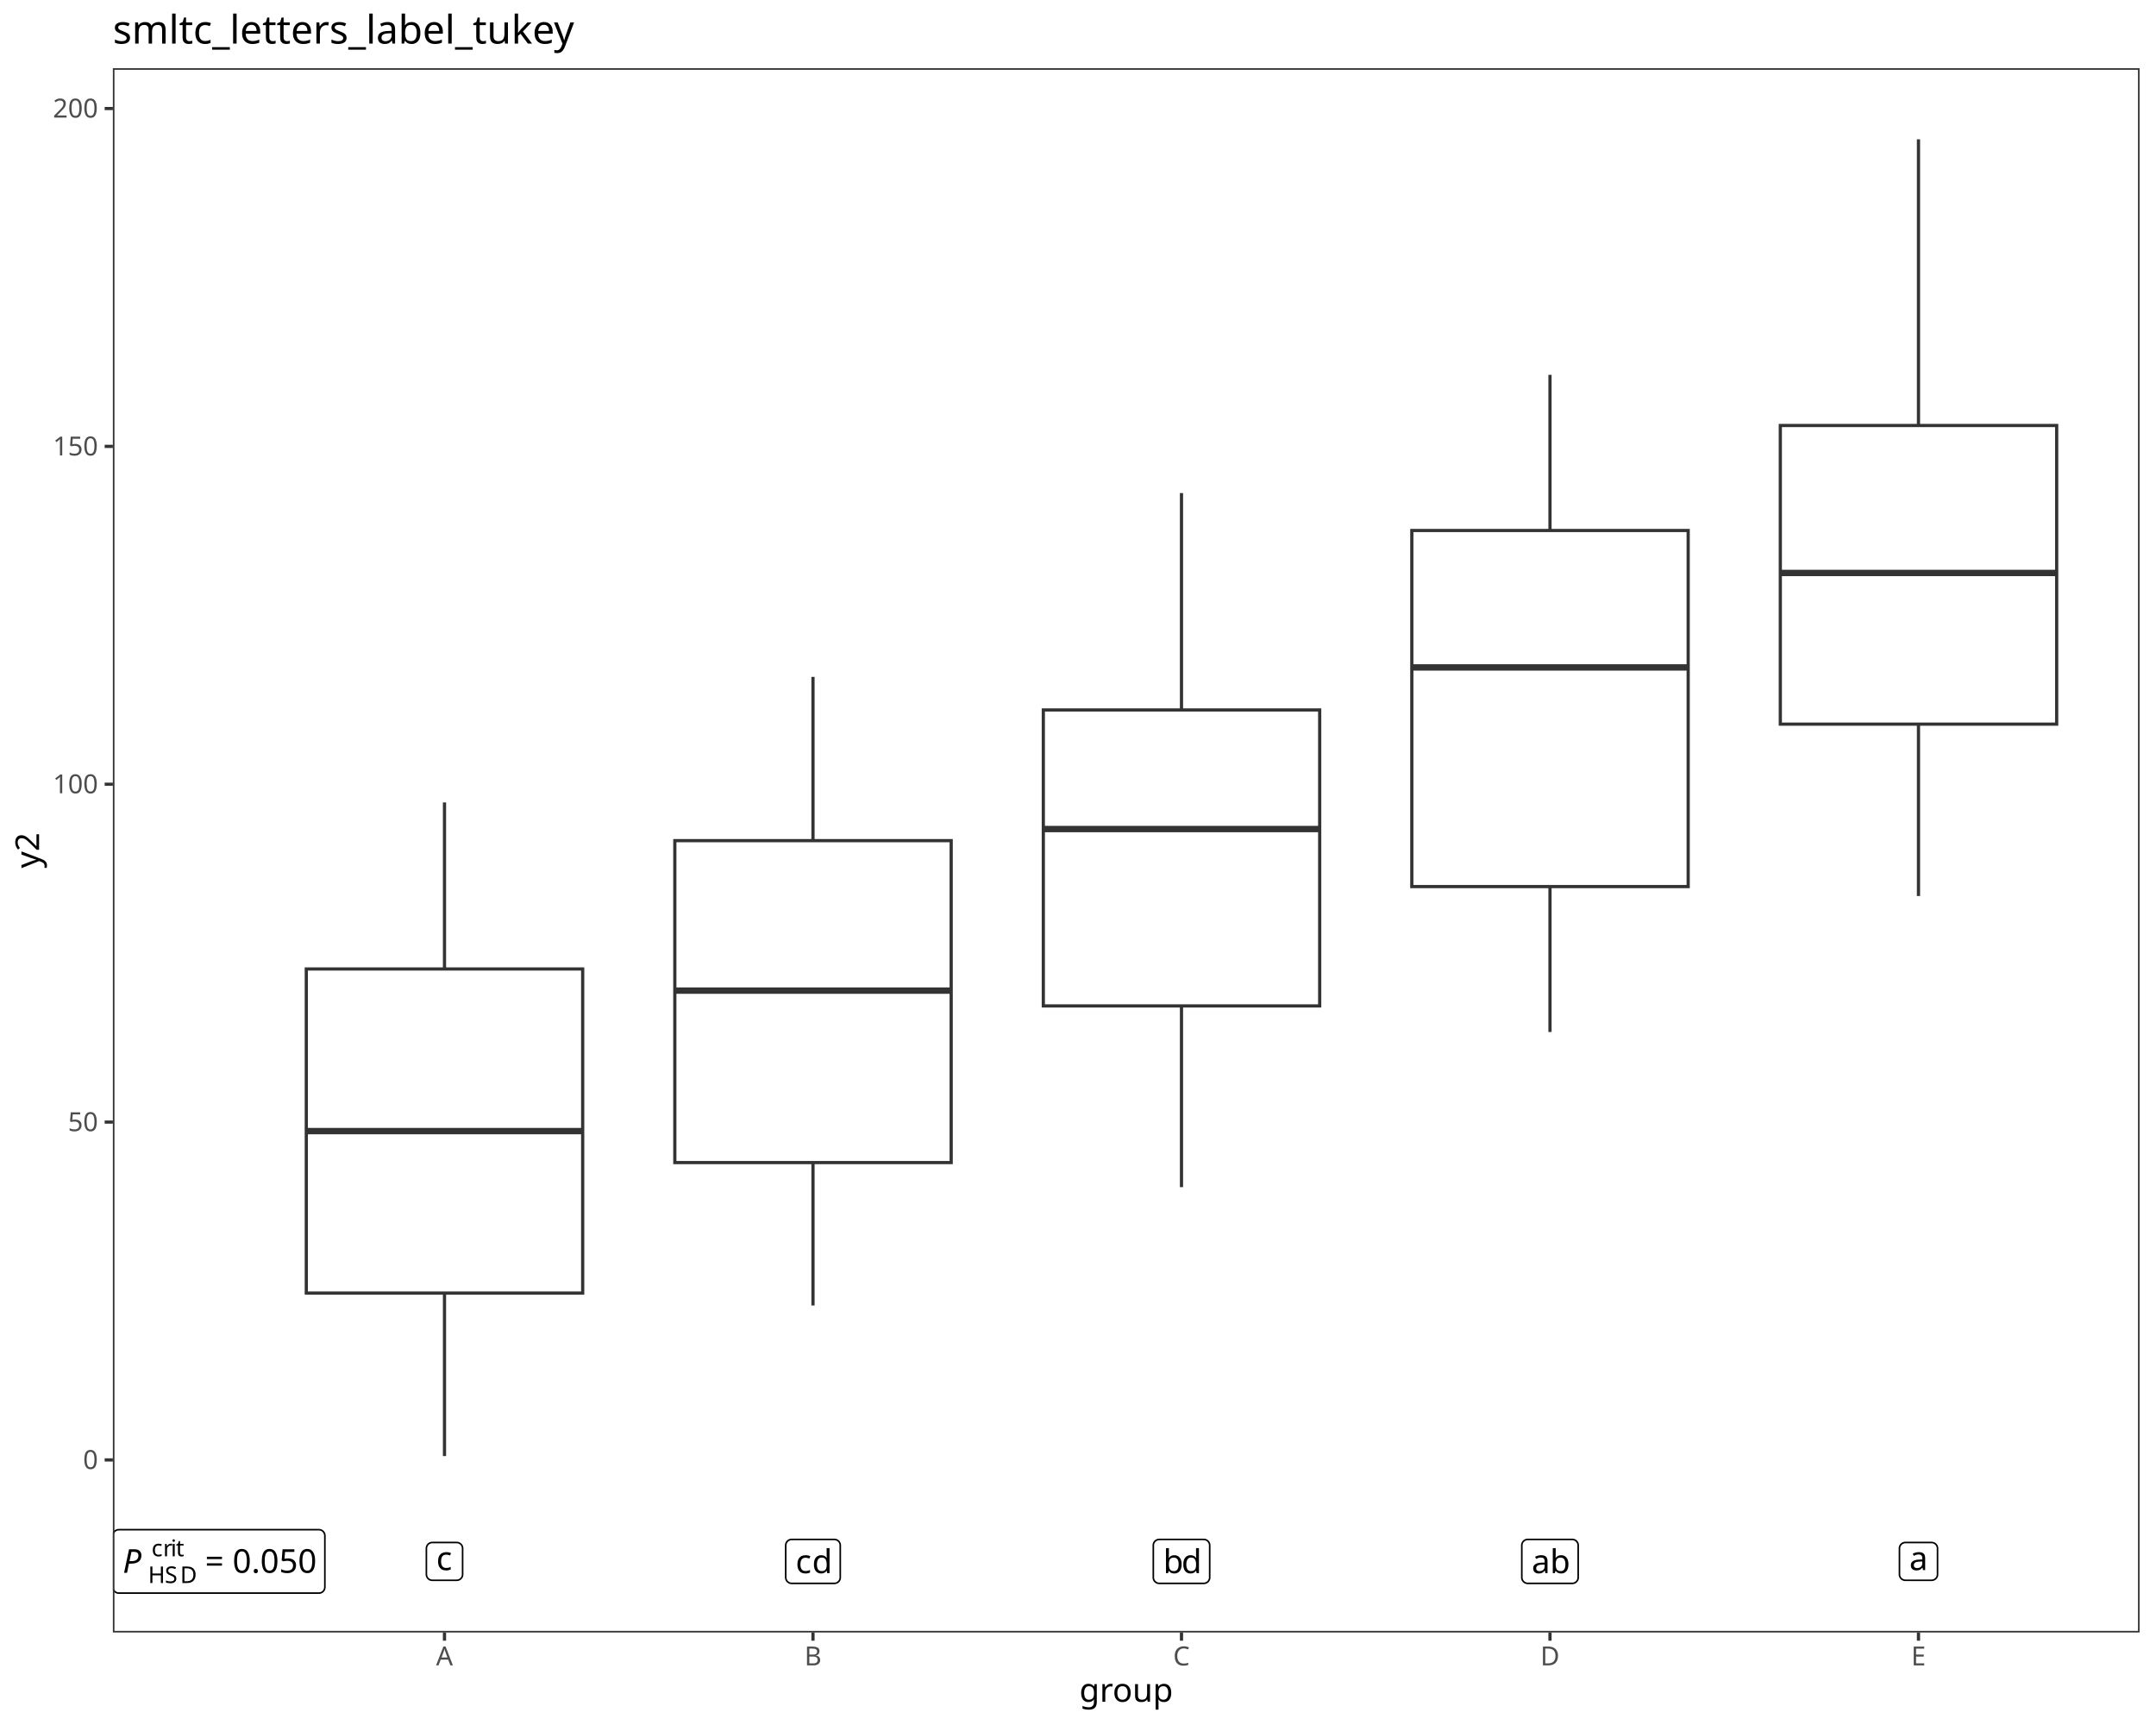
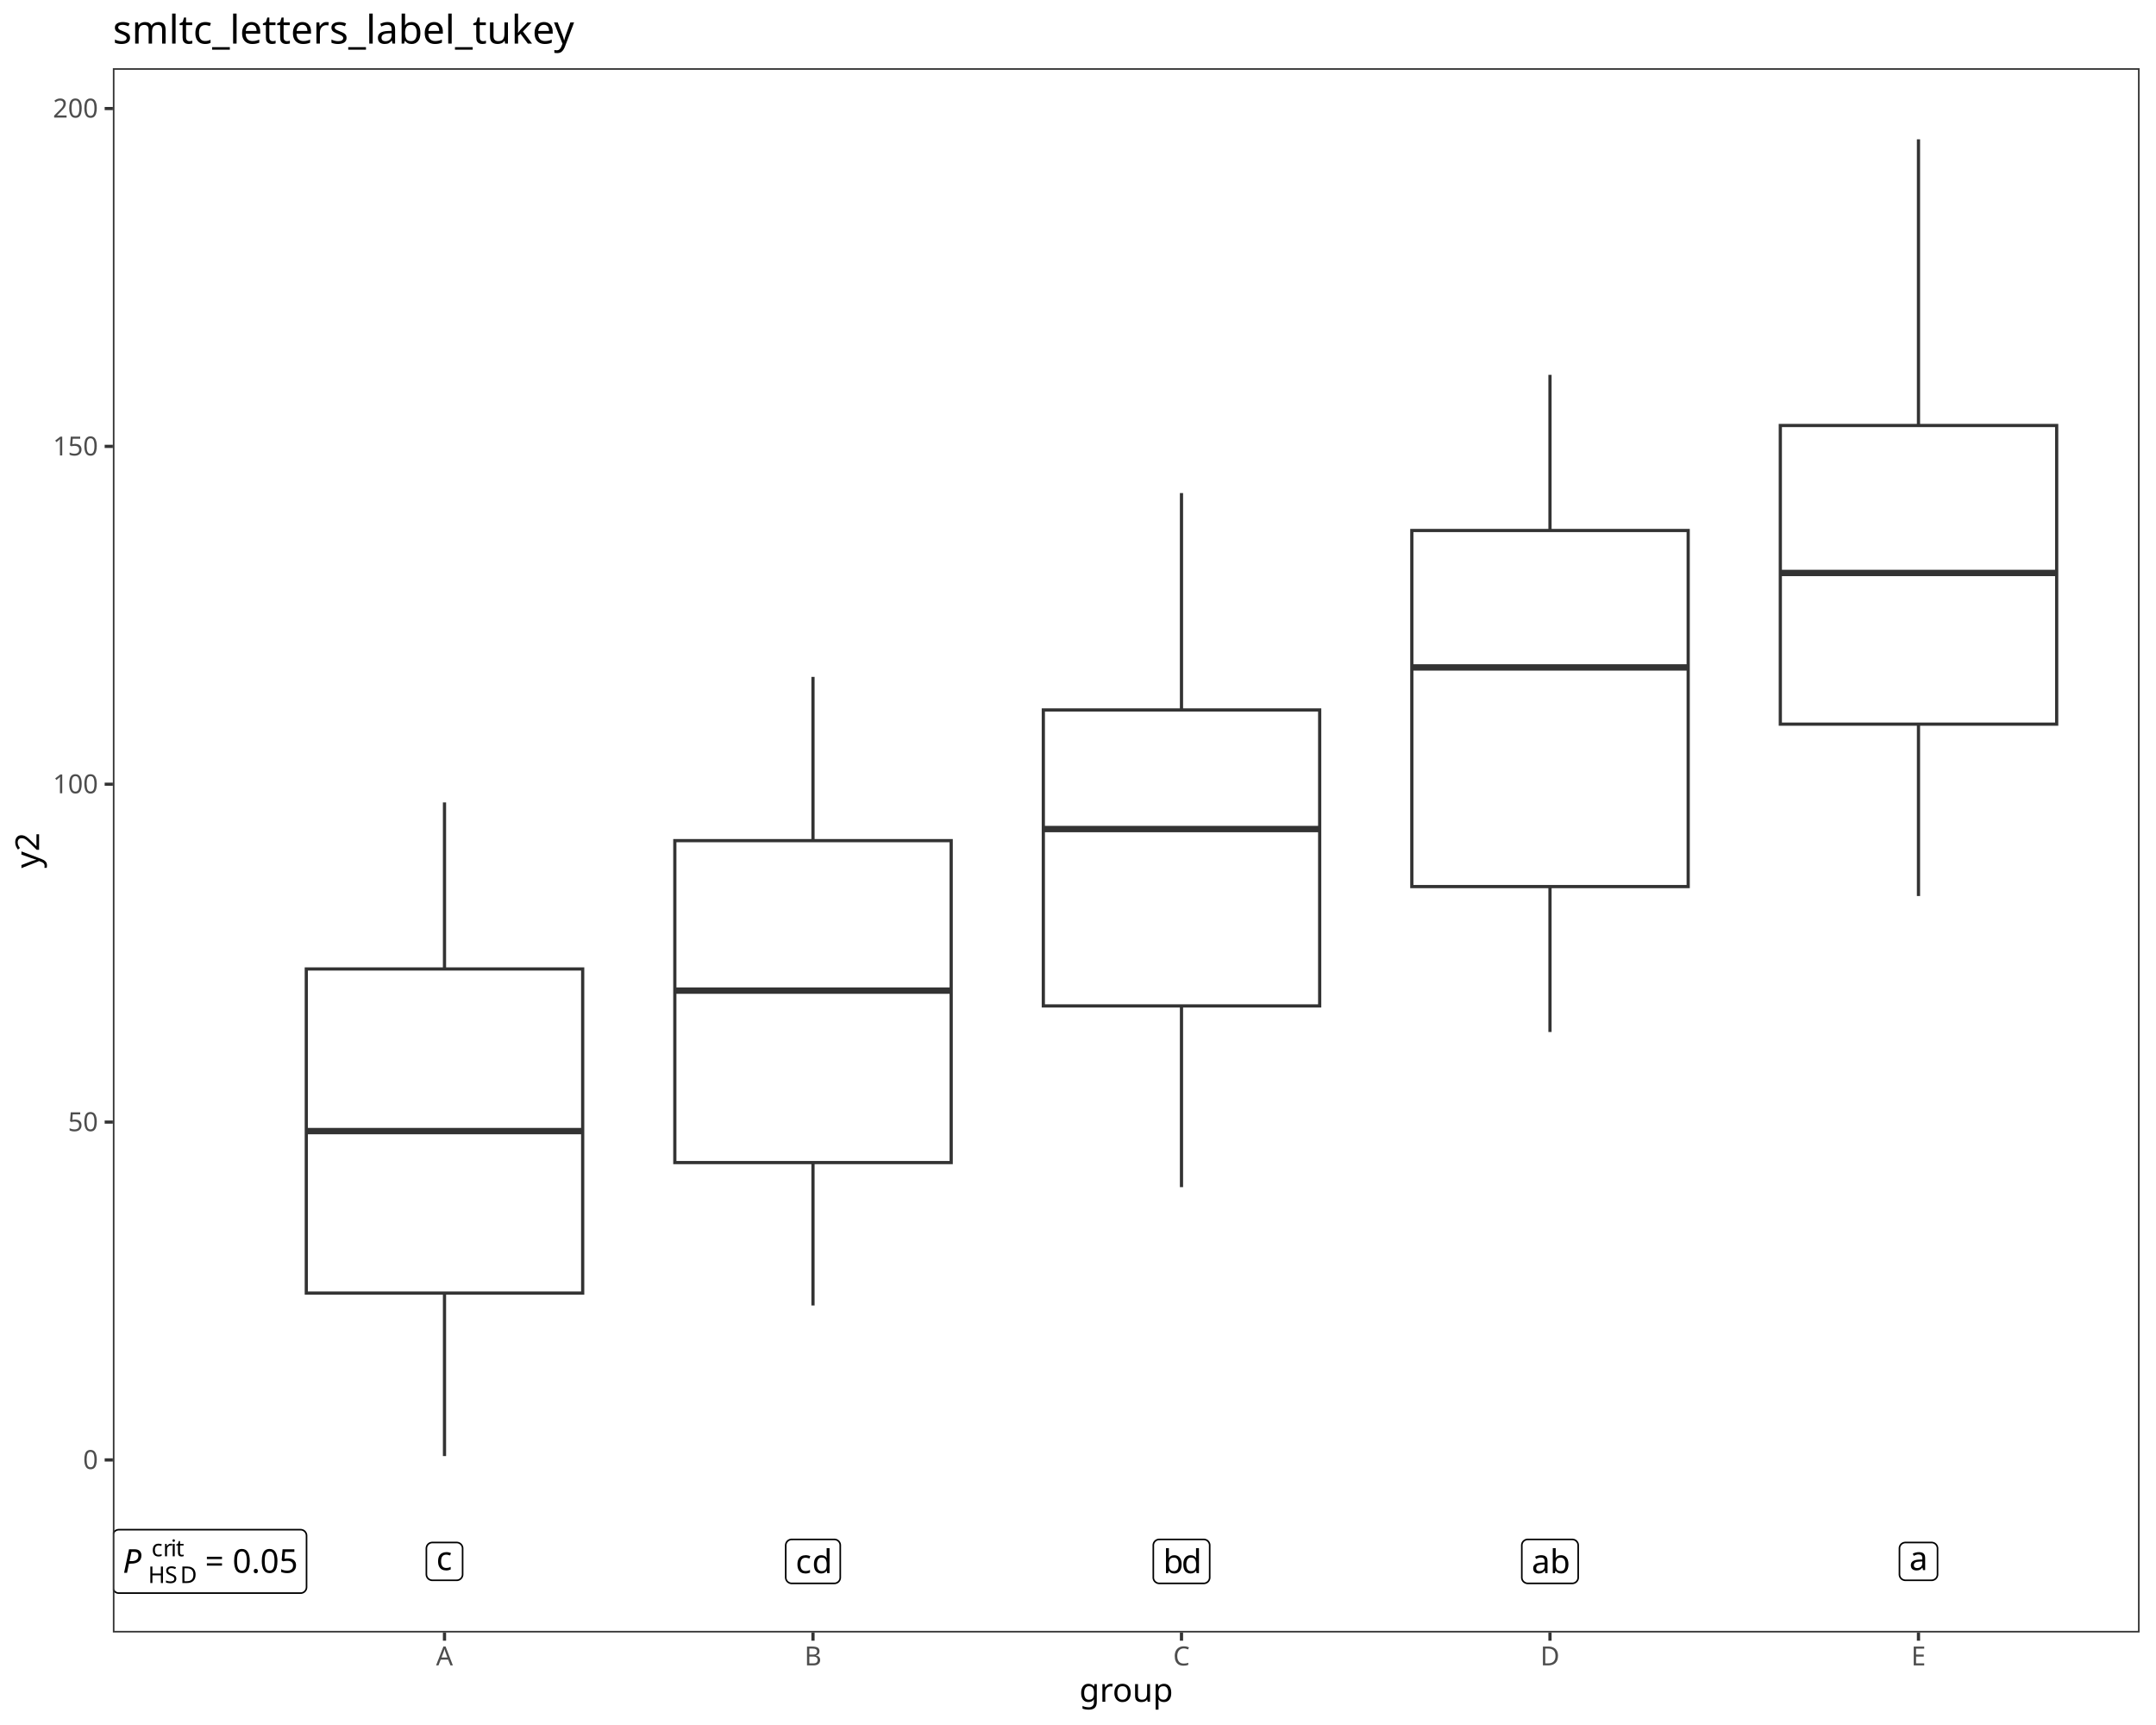
<svg xmlns="http://www.w3.org/2000/svg" class="svglite" data-engine-version="2.0" width="720.00pt" height="576.00pt" viewBox="0 0 720.00 576.00">
  <defs>
    <style type="text/css">
    .svglite line, .svglite polyline, .svglite polygon, .svglite path, .svglite rect, .svglite circle {
      fill: none;
      stroke: #000000;
      stroke-linecap: round;
      stroke-linejoin: round;
      stroke-miterlimit: 10.00;
    }
  </style>
  </defs>
  <rect width="100%" height="100%" style="stroke: none; fill: #FFFFFF;" />
  <defs>
    <clipPath id="cpMC4wMHw3MjAuMDB8MC4wMHw1NzYuMDA=">
      <rect x="0.00" y="0.00" width="720.00" height="576.00" />
    </clipPath>
  </defs>
  <g clip-path="url(#cpMC4wMHw3MjAuMDB8MC4wMHw1NzYuMDA=)">
    <rect x="0.00" y="0.00" width="720.00" height="576.00" style="stroke-width: 1.07; stroke: #FFFFFF; fill: #FFFFFF;" />
  </g>
  <defs>
    <clipPath id="cpMzcuNjl8NzE0LjUyfDIyLjc4fDU0NS4xMQ==">
      <rect x="37.69" y="22.78" width="676.83" height="522.33" />
    </clipPath>
  </defs>
  <g clip-path="url(#cpMzcuNjl8NzE0LjUyfDIyLjc4fDU0NS4xMQ==)">
    <rect x="37.69" y="22.78" width="676.83" height="522.33" style="stroke-width: 1.07; stroke: none; fill: #FFFFFF;" />
    <line x1="148.44" y1="323.55" x2="148.44" y2="267.93" style="stroke-width: 1.07; stroke: #333333; stroke-linecap: butt;" />
    <line x1="148.44" y1="431.78" x2="148.44" y2="486.20" style="stroke-width: 1.07; stroke: #333333; stroke-linecap: butt;" />
    <polygon points="102.29,323.55 102.29,431.78 194.59,431.78 194.59,323.55 102.29,323.55 " style="stroke-width: 1.07; stroke: #333333; stroke-linecap: butt; stroke-linejoin: miter; fill: #FFFFFF;" />
    <line x1="102.29" y1="377.69" x2="194.59" y2="377.69" style="stroke-width: 2.13; stroke: #333333; stroke-linecap: butt; stroke-linejoin: miter;" />
    <line x1="271.50" y1="280.70" x2="271.50" y2="226.02" style="stroke-width: 1.07; stroke: #333333; stroke-linecap: butt;" />
    <line x1="271.50" y1="388.20" x2="271.50" y2="435.91" style="stroke-width: 1.07; stroke: #333333; stroke-linecap: butt;" />
    <polygon points="225.36,280.70 225.36,388.20 317.65,388.20 317.65,280.70 225.36,280.70 " style="stroke-width: 1.07; stroke: #333333; stroke-linecap: butt; stroke-linejoin: miter; fill: #FFFFFF;" />
    <line x1="225.36" y1="330.78" x2="317.65" y2="330.78" style="stroke-width: 2.13; stroke: #333333; stroke-linecap: butt; stroke-linejoin: miter;" />
    <line x1="394.56" y1="237.06" x2="394.56" y2="164.64" style="stroke-width: 1.07; stroke: #333333; stroke-linecap: butt;" />
    <line x1="394.56" y1="335.89" x2="394.56" y2="396.40" style="stroke-width: 1.07; stroke: #333333; stroke-linecap: butt;" />
    <polygon points="348.42,237.06 348.42,335.89 440.71,335.89 440.71,237.06 348.42,237.06 " style="stroke-width: 1.07; stroke: #333333; stroke-linecap: butt; stroke-linejoin: miter; fill: #FFFFFF;" />
    <line x1="348.42" y1="276.83" x2="440.71" y2="276.83" style="stroke-width: 2.13; stroke: #333333; stroke-linecap: butt; stroke-linejoin: miter;" />
    <line x1="517.62" y1="177.14" x2="517.62" y2="125.16" style="stroke-width: 1.07; stroke: #333333; stroke-linecap: butt;" />
    <line x1="517.62" y1="296.04" x2="517.62" y2="344.61" style="stroke-width: 1.07; stroke: #333333; stroke-linecap: butt;" />
    <polygon points="471.48,177.14 471.48,296.04 563.77,296.04 563.77,177.14 471.48,177.14 " style="stroke-width: 1.07; stroke: #333333; stroke-linecap: butt; stroke-linejoin: miter; fill: #FFFFFF;" />
    <line x1="471.48" y1="222.86" x2="563.77" y2="222.86" style="stroke-width: 2.13; stroke: #333333; stroke-linecap: butt; stroke-linejoin: miter;" />
    <line x1="640.68" y1="142.08" x2="640.68" y2="46.53" style="stroke-width: 1.07; stroke: #333333; stroke-linecap: butt;" />
    <line x1="640.68" y1="241.80" x2="640.68" y2="299.20" style="stroke-width: 1.07; stroke: #333333; stroke-linecap: butt;" />
    <polygon points="594.54,142.08 594.54,241.80 686.83,241.80 686.83,142.08 594.54,142.08 " style="stroke-width: 1.07; stroke: #333333; stroke-linecap: butt; stroke-linejoin: miter; fill: #FFFFFF;" />
    <line x1="594.54" y1="191.32" x2="686.83" y2="191.32" style="stroke-width: 2.13; stroke: #333333; stroke-linecap: butt; stroke-linejoin: miter;" />
-     <polygon points="39.67,531.96 106.51,531.96 106.43,531.96 106.75,531.95 107.06,531.88 107.36,531.77 107.63,531.61 107.88,531.41 108.09,531.17 108.26,530.90 108.38,530.61 108.46,530.30 108.49,529.98 108.49,529.98 108.49,512.76 108.49,512.76 108.46,512.44 108.38,512.13 108.26,511.84 108.09,511.57 107.88,511.33 107.63,511.13 107.36,510.97 107.06,510.86 106.75,510.79 106.51,510.78 39.67,510.78 39.91,510.79 39.59,510.78 39.27,510.82 38.97,510.91 38.68,511.04 38.42,511.22 38.19,511.44 37.99,511.70 37.85,511.98 37.75,512.28 37.69,512.60 37.69,512.76 37.69,529.98 37.69,529.82 37.69,530.14 37.75,530.46 37.85,530.76 37.99,531.04 38.19,531.30 38.42,531.52 38.68,531.70 38.97,531.83 39.27,531.92 39.59,531.96 " style="stroke-width: 0.53; fill: #FFFFFF;" />
+     <polygon points="39.67,531.96 100.39,531.96 100.31,531.96 100.63,531.95 100.94,531.88 101.24,531.77 101.51,531.61 101.76,531.41 101.97,531.17 102.14,530.90 102.27,530.61 102.34,530.30 102.37,529.98 102.37,529.98 102.37,512.76 102.37,512.76 102.34,512.44 102.27,512.13 102.14,511.84 101.97,511.57 101.76,511.33 101.51,511.13 101.24,510.97 100.94,510.86 100.63,510.79 100.39,510.78 39.67,510.78 39.91,510.79 39.59,510.78 39.27,510.82 38.97,510.91 38.68,511.04 38.42,511.22 38.19,511.44 37.99,511.70 37.85,511.98 37.75,512.28 37.69,512.60 37.69,512.76 37.69,529.98 37.69,529.82 37.69,530.14 37.75,530.46 37.85,530.76 37.99,531.04 38.19,531.30 38.42,531.52 38.68,531.70 38.97,531.83 39.27,531.92 39.59,531.96 " style="stroke-width: 0.53; fill: #FFFFFF;" />
    <text x="40.99" y="525.18" style="font-size: 11.00px; font-style: italic; font-family: sans;" textLength="7.34px" lengthAdjust="spacingAndGlyphs">P</text>
    <text x="49.46" y="528.59" style="font-size: 7.70px; font-family: sans;" textLength="5.56px" lengthAdjust="spacingAndGlyphs">H</text>
    <text x="55.03" y="528.59" style="font-size: 7.70px; font-family: sans;" textLength="5.14px" lengthAdjust="spacingAndGlyphs">S</text>
    <text x="60.16" y="528.59" style="font-size: 7.70px; font-family: sans;" textLength="5.56px" lengthAdjust="spacingAndGlyphs">D</text>
    <text x="50.60" y="519.66" style="font-size: 7.70px; font-family: sans;" textLength="3.85px" lengthAdjust="spacingAndGlyphs">c</text>
    <text x="54.45" y="519.66" style="font-size: 7.70px; font-family: sans;" textLength="2.56px" lengthAdjust="spacingAndGlyphs">r</text>
    <text x="57.02" y="519.66" style="font-size: 7.70px; font-family: sans;" textLength="1.71px" lengthAdjust="spacingAndGlyphs">i</text>
    <text x="58.73" y="519.66" style="font-size: 7.70px; font-family: sans;" textLength="2.14px" lengthAdjust="spacingAndGlyphs">t</text>
    <text x="65.73" y="525.18" style="font-size: 11.00px; font-family: sans;" textLength="2.75px" lengthAdjust="spacingAndGlyphs"> </text>
    <text x="68.48" y="525.18" style="font-size: 11.00px; font-family: sans;" textLength="6.43px" lengthAdjust="spacingAndGlyphs">=</text>
    <text x="74.91" y="525.18" style="font-size: 11.00px; font-family: sans;" textLength="2.75px" lengthAdjust="spacingAndGlyphs"> </text>
-     <text x="77.66" y="525.18" style="font-size: 11.00px; font-family: sans;" textLength="27.53px" lengthAdjust="spacingAndGlyphs">0.050</text>
+     <text x="77.66" y="525.18" style="font-size: 11.00px; font-family: sans;" textLength="21.41px" lengthAdjust="spacingAndGlyphs">0.05</text>
    <polygon points="144.37,527.68 152.51,527.68 152.44,527.68 152.75,527.67 153.07,527.60 153.36,527.49 153.64,527.33 153.89,527.13 154.10,526.89 154.27,526.62 154.39,526.33 154.47,526.02 154.49,525.70 154.49,525.70 154.49,517.04 154.49,517.04 154.47,516.72 154.39,516.41 154.27,516.12 154.10,515.85 153.89,515.61 153.64,515.41 153.36,515.25 153.07,515.14 152.75,515.07 152.51,515.06 144.37,515.06 144.61,515.07 144.29,515.06 143.97,515.10 143.67,515.19 143.38,515.32 143.12,515.50 142.89,515.72 142.70,515.98 142.55,516.26 142.45,516.56 142.40,516.88 142.39,517.04 142.39,525.70 142.40,525.54 142.40,525.86 142.45,526.18 142.55,526.48 142.70,526.76 142.89,527.02 143.12,527.24 143.38,527.42 143.67,527.55 143.97,527.64 144.29,527.68 " style="stroke-width: 0.53; fill: #FFFFFF;" />
    <text x="145.69" y="524.28" style="font-size: 11.00px; font-family: sans;" textLength="5.50px" lengthAdjust="spacingAndGlyphs">c</text>
    <polygon points="264.37,528.71 278.63,528.71 278.55,528.71 278.87,528.70 279.19,528.63 279.48,528.52 279.76,528.36 280.01,528.16 280.22,527.92 280.39,527.65 280.51,527.36 280.59,527.05 280.61,526.73 280.61,526.73 280.61,516.01 280.61,516.01 280.59,515.69 280.51,515.38 280.39,515.09 280.22,514.82 280.01,514.58 279.76,514.38 279.48,514.22 279.19,514.11 278.87,514.05 278.63,514.03 264.37,514.03 264.61,514.05 264.29,514.03 263.98,514.07 263.67,514.16 263.38,514.30 263.12,514.48 262.89,514.70 262.70,514.95 262.55,515.23 262.45,515.54 262.40,515.85 262.39,516.01 262.39,526.73 262.40,526.57 262.40,526.89 262.45,527.20 262.55,527.51 262.70,527.79 262.89,528.04 263.12,528.26 263.38,528.44 263.67,528.58 263.98,528.67 264.29,528.71 " style="stroke-width: 0.53; fill: #FFFFFF;" />
    <text x="265.69" y="525.30" style="font-size: 11.00px; font-family: sans;" textLength="5.50px" lengthAdjust="spacingAndGlyphs">c</text>
    <text x="271.20" y="525.30" style="font-size: 11.00px; font-family: sans;" textLength="6.12px" lengthAdjust="spacingAndGlyphs">d</text>
    <polygon points="387.13,528.71 402.00,528.71 401.92,528.71 402.24,528.70 402.55,528.63 402.85,528.52 403.13,528.36 403.37,528.16 403.58,527.92 403.75,527.65 403.88,527.36 403.96,527.05 403.98,526.73 403.98,526.73 403.98,516.01 403.98,516.01 403.96,515.69 403.88,515.38 403.75,515.09 403.58,514.82 403.37,514.58 403.13,514.38 402.85,514.22 402.55,514.11 402.24,514.05 402.00,514.03 387.13,514.03 387.36,514.05 387.05,514.03 386.73,514.07 386.42,514.16 386.14,514.30 385.87,514.48 385.64,514.70 385.45,514.95 385.30,515.23 385.20,515.54 385.15,515.85 385.15,516.01 385.15,526.73 385.15,526.57 385.15,526.89 385.20,527.20 385.30,527.51 385.45,527.79 385.64,528.04 385.87,528.26 386.14,528.44 386.42,528.58 386.73,528.67 387.05,528.71 " style="stroke-width: 0.53; fill: #FFFFFF;" />
    <text x="388.45" y="525.30" style="font-size: 11.00px; font-family: sans;" textLength="6.12px" lengthAdjust="spacingAndGlyphs">b</text>
    <text x="394.56" y="525.30" style="font-size: 11.00px; font-family: sans;" textLength="6.12px" lengthAdjust="spacingAndGlyphs">d</text>
    <polygon points="510.19,528.71 525.06,528.71 524.98,528.71 525.30,528.70 525.61,528.63 525.91,528.52 526.19,528.36 526.43,528.16 526.64,527.92 526.82,527.65 526.94,527.36 527.02,527.05 527.04,526.73 527.04,526.73 527.04,516.01 527.04,516.01 527.02,515.69 526.94,515.38 526.82,515.09 526.64,514.82 526.43,514.58 526.19,514.38 525.91,514.22 525.61,514.11 525.30,514.05 525.06,514.03 510.19,514.03 510.42,514.05 510.11,514.03 509.79,514.07 509.48,514.16 509.20,514.30 508.93,514.48 508.70,514.70 508.51,514.95 508.36,515.23 508.26,515.54 508.21,515.85 508.21,516.01 508.21,526.73 508.21,526.57 508.21,526.89 508.26,527.20 508.36,527.51 508.51,527.79 508.70,528.04 508.93,528.26 509.20,528.44 509.48,528.58 509.79,528.67 510.11,528.71 " style="stroke-width: 0.53; fill: #FFFFFF;" />
    <text x="511.51" y="525.30" style="font-size: 11.00px; font-family: sans;" textLength="6.12px" lengthAdjust="spacingAndGlyphs">a</text>
    <text x="517.62" y="525.30" style="font-size: 11.00px; font-family: sans;" textLength="6.12px" lengthAdjust="spacingAndGlyphs">b</text>
    <polygon points="636.31,527.68 645.06,527.68 644.98,527.68 645.30,527.67 645.61,527.60 645.91,527.49 646.19,527.33 646.43,527.13 646.65,526.89 646.82,526.62 646.94,526.33 647.02,526.02 647.04,525.70 647.04,525.70 647.04,517.04 647.04,517.04 647.02,516.72 646.94,516.41 646.82,516.12 646.65,515.85 646.43,515.61 646.19,515.41 645.91,515.25 645.61,515.14 645.30,515.07 645.06,515.06 636.31,515.06 636.54,515.07 636.23,515.06 635.91,515.10 635.60,515.19 635.32,515.32 635.05,515.50 634.82,515.72 634.63,515.98 634.48,516.26 634.38,516.56 634.33,516.88 634.33,517.04 634.33,525.70 634.33,525.54 634.33,525.86 634.38,526.18 634.48,526.48 634.63,526.76 634.82,527.02 635.05,527.24 635.32,527.42 635.60,527.55 635.91,527.64 636.23,527.68 " style="stroke-width: 0.53; fill: #FFFFFF;" />
    <text x="637.63" y="524.28" style="font-size: 11.00px; font-family: sans;" textLength="6.12px" lengthAdjust="spacingAndGlyphs">a</text>
    <rect x="37.69" y="22.78" width="676.83" height="522.33" style="stroke-width: 1.07; stroke: #333333;" />
  </g>
  <g clip-path="url(#cpMC4wMHw3MjAuMDB8MC4wMHw1NzYuMDA=)">
    <text x="32.76" y="490.52" text-anchor="end" style="font-size: 8.80px; fill: #4D4D4D; font-family: sans;" textLength="4.89px" lengthAdjust="spacingAndGlyphs">0</text>
    <text x="32.76" y="377.70" text-anchor="end" style="font-size: 8.80px; fill: #4D4D4D; font-family: sans;" textLength="9.79px" lengthAdjust="spacingAndGlyphs">50</text>
    <text x="32.76" y="264.89" text-anchor="end" style="font-size: 8.80px; fill: #4D4D4D; font-family: sans;" textLength="14.68px" lengthAdjust="spacingAndGlyphs">100</text>
    <text x="32.76" y="152.08" text-anchor="end" style="font-size: 8.80px; fill: #4D4D4D; font-family: sans;" textLength="14.68px" lengthAdjust="spacingAndGlyphs">150</text>
    <text x="32.76" y="39.26" text-anchor="end" style="font-size: 8.80px; fill: #4D4D4D; font-family: sans;" textLength="14.68px" lengthAdjust="spacingAndGlyphs">200</text>
    <polyline points="34.95,487.49 37.69,487.49 " style="stroke-width: 1.07; stroke: #333333; stroke-linecap: butt;" />
    <polyline points="34.95,374.68 37.69,374.68 " style="stroke-width: 1.07; stroke: #333333; stroke-linecap: butt;" />
    <polyline points="34.95,261.86 37.69,261.86 " style="stroke-width: 1.07; stroke: #333333; stroke-linecap: butt;" />
    <polyline points="34.95,149.05 37.69,149.05 " style="stroke-width: 1.07; stroke: #333333; stroke-linecap: butt;" />
    <polyline points="34.95,36.24 37.69,36.24 " style="stroke-width: 1.07; stroke: #333333; stroke-linecap: butt;" />
    <polyline points="148.44,547.85 148.44,545.11 " style="stroke-width: 1.07; stroke: #333333; stroke-linecap: butt;" />
    <polyline points="271.50,547.85 271.50,545.11 " style="stroke-width: 1.07; stroke: #333333; stroke-linecap: butt;" />
    <polyline points="394.56,547.85 394.56,545.11 " style="stroke-width: 1.07; stroke: #333333; stroke-linecap: butt;" />
    <polyline points="517.62,547.85 517.62,545.11 " style="stroke-width: 1.07; stroke: #333333; stroke-linecap: butt;" />
    <polyline points="640.68,547.85 640.68,545.11 " style="stroke-width: 1.07; stroke: #333333; stroke-linecap: butt;" />
    <text x="148.44" y="556.10" text-anchor="middle" style="font-size: 8.80px; fill: #4D4D4D; font-family: sans;" textLength="5.87px" lengthAdjust="spacingAndGlyphs">A</text>
    <text x="271.50" y="556.10" text-anchor="middle" style="font-size: 8.80px; fill: #4D4D4D; font-family: sans;" textLength="5.87px" lengthAdjust="spacingAndGlyphs">B</text>
    <text x="394.56" y="556.10" text-anchor="middle" style="font-size: 8.80px; fill: #4D4D4D; font-family: sans;" textLength="6.36px" lengthAdjust="spacingAndGlyphs">C</text>
    <text x="517.62" y="556.10" text-anchor="middle" style="font-size: 8.80px; fill: #4D4D4D; font-family: sans;" textLength="6.36px" lengthAdjust="spacingAndGlyphs">D</text>
    <text x="640.68" y="556.10" text-anchor="middle" style="font-size: 8.80px; fill: #4D4D4D; font-family: sans;" textLength="5.87px" lengthAdjust="spacingAndGlyphs">E</text>
    <text x="376.10" y="568.24" text-anchor="middle" style="font-size: 11.00px; font-family: sans;" textLength="28.14px" lengthAdjust="spacingAndGlyphs">group</text>
    <text transform="translate(13.05,283.95) rotate(-90)" text-anchor="middle" style="font-size: 11.00px; font-family: sans;" textLength="11.62px" lengthAdjust="spacingAndGlyphs">y2</text>
    <text x="37.69" y="14.56" style="font-size: 13.20px; font-family: sans;" textLength="148.23px" lengthAdjust="spacingAndGlyphs">smltc_letters_label_tukey</text>
  </g>
</svg>
